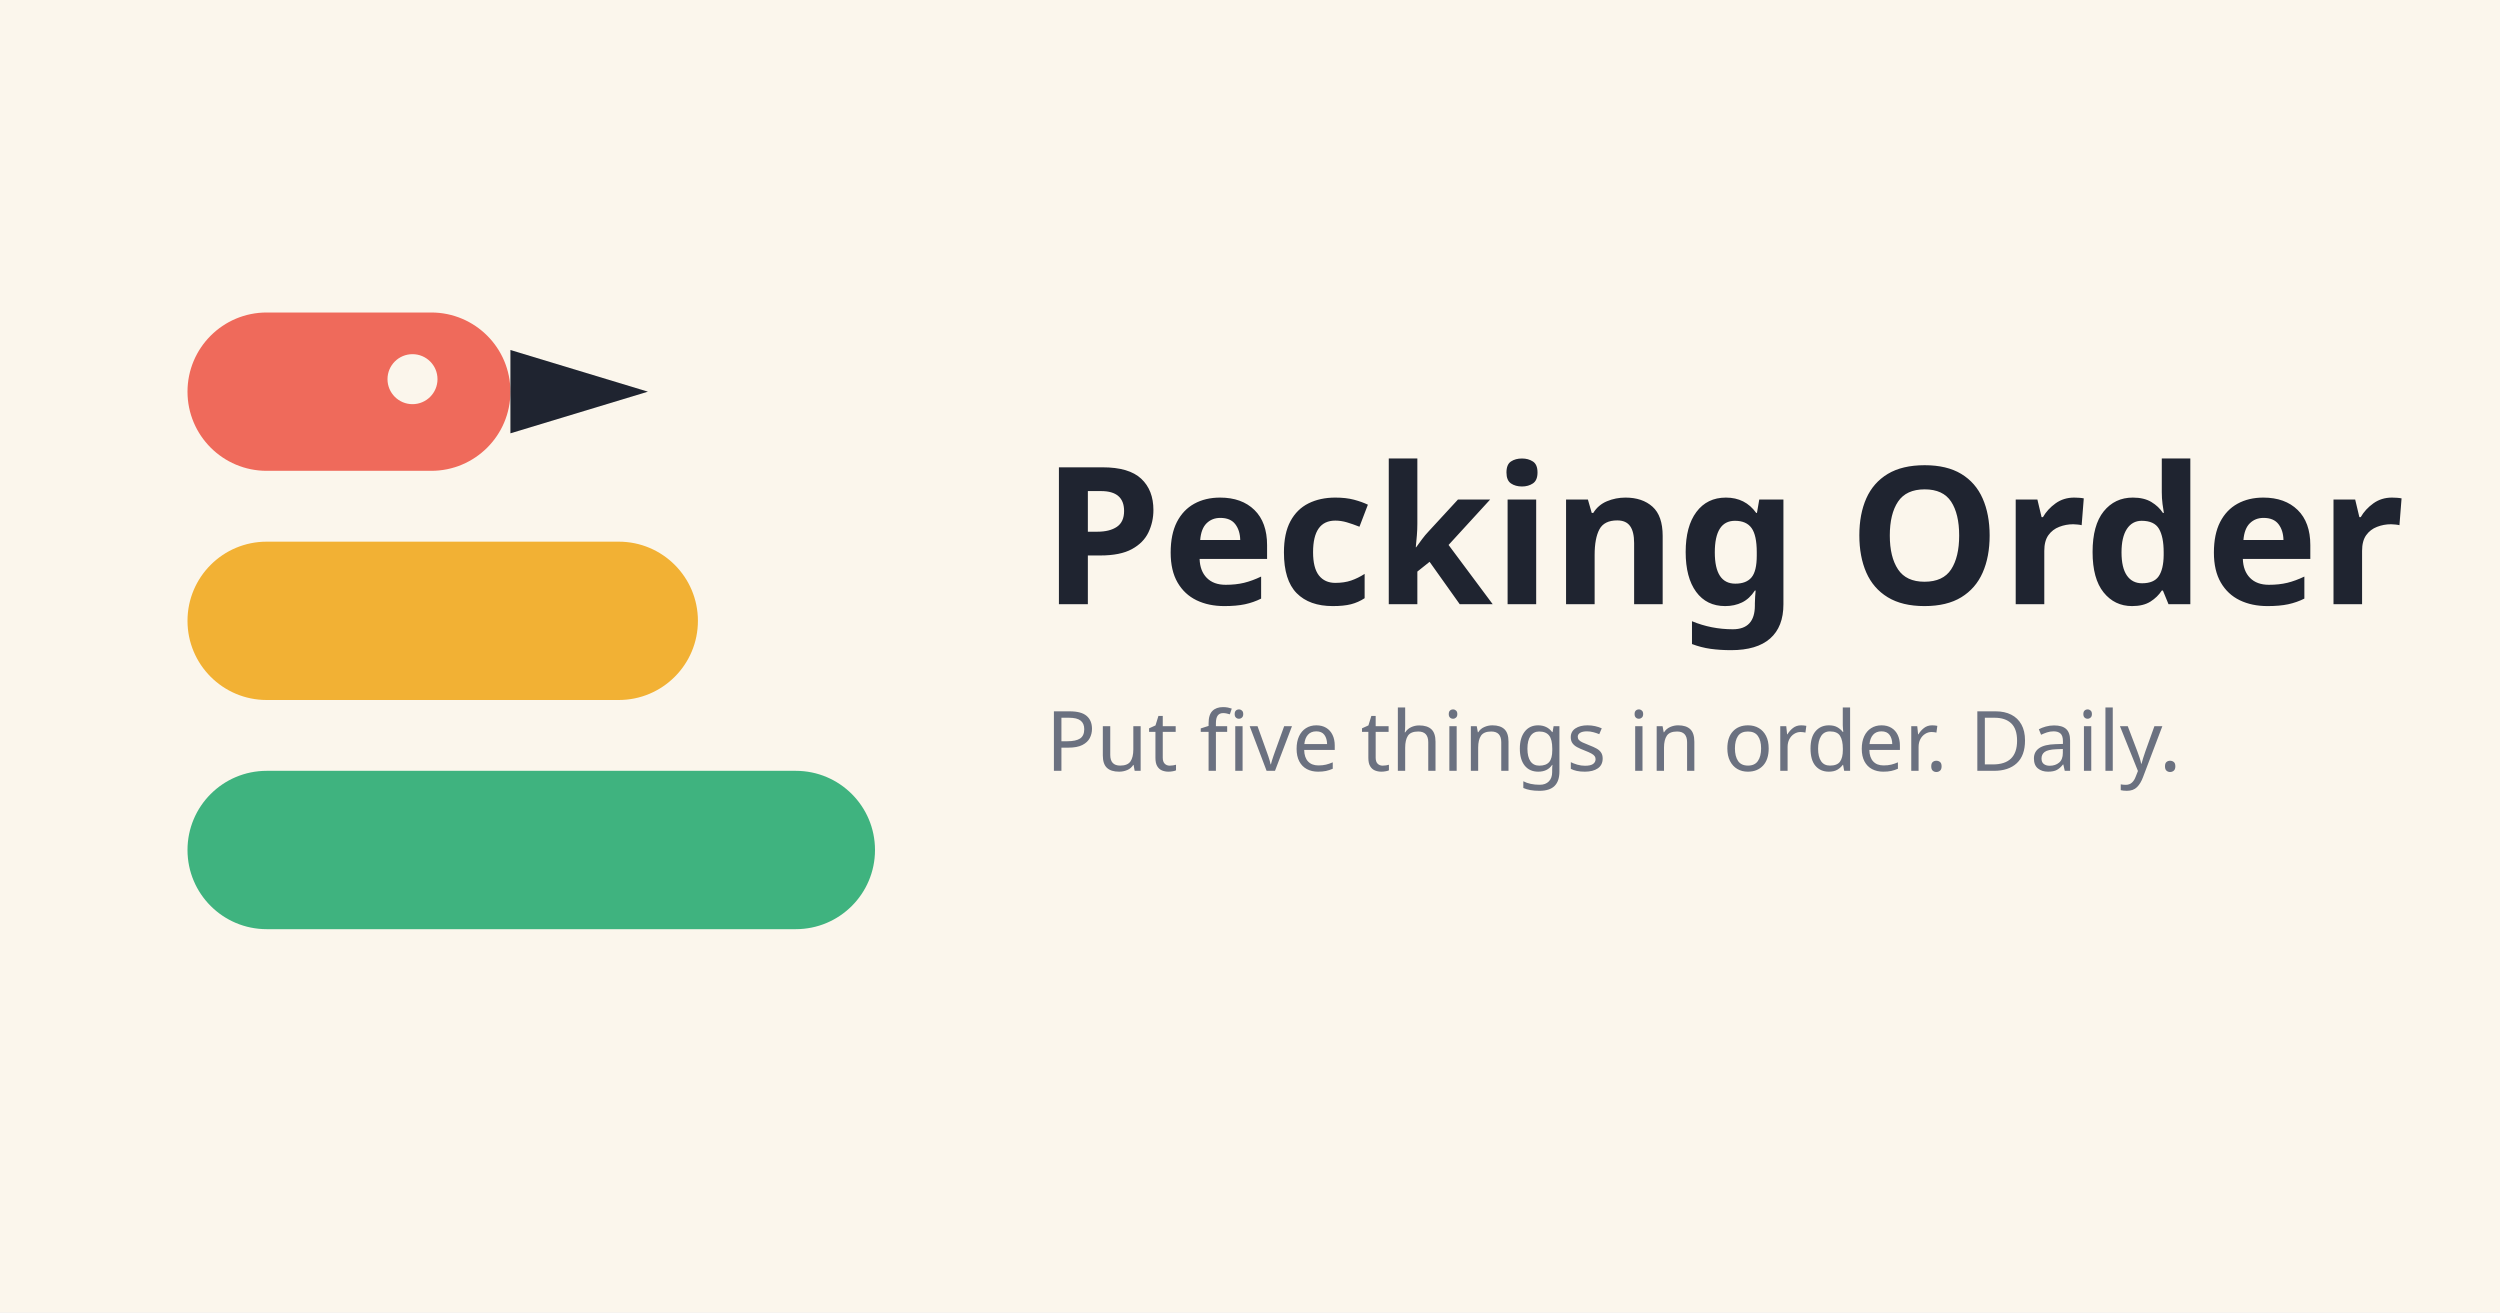
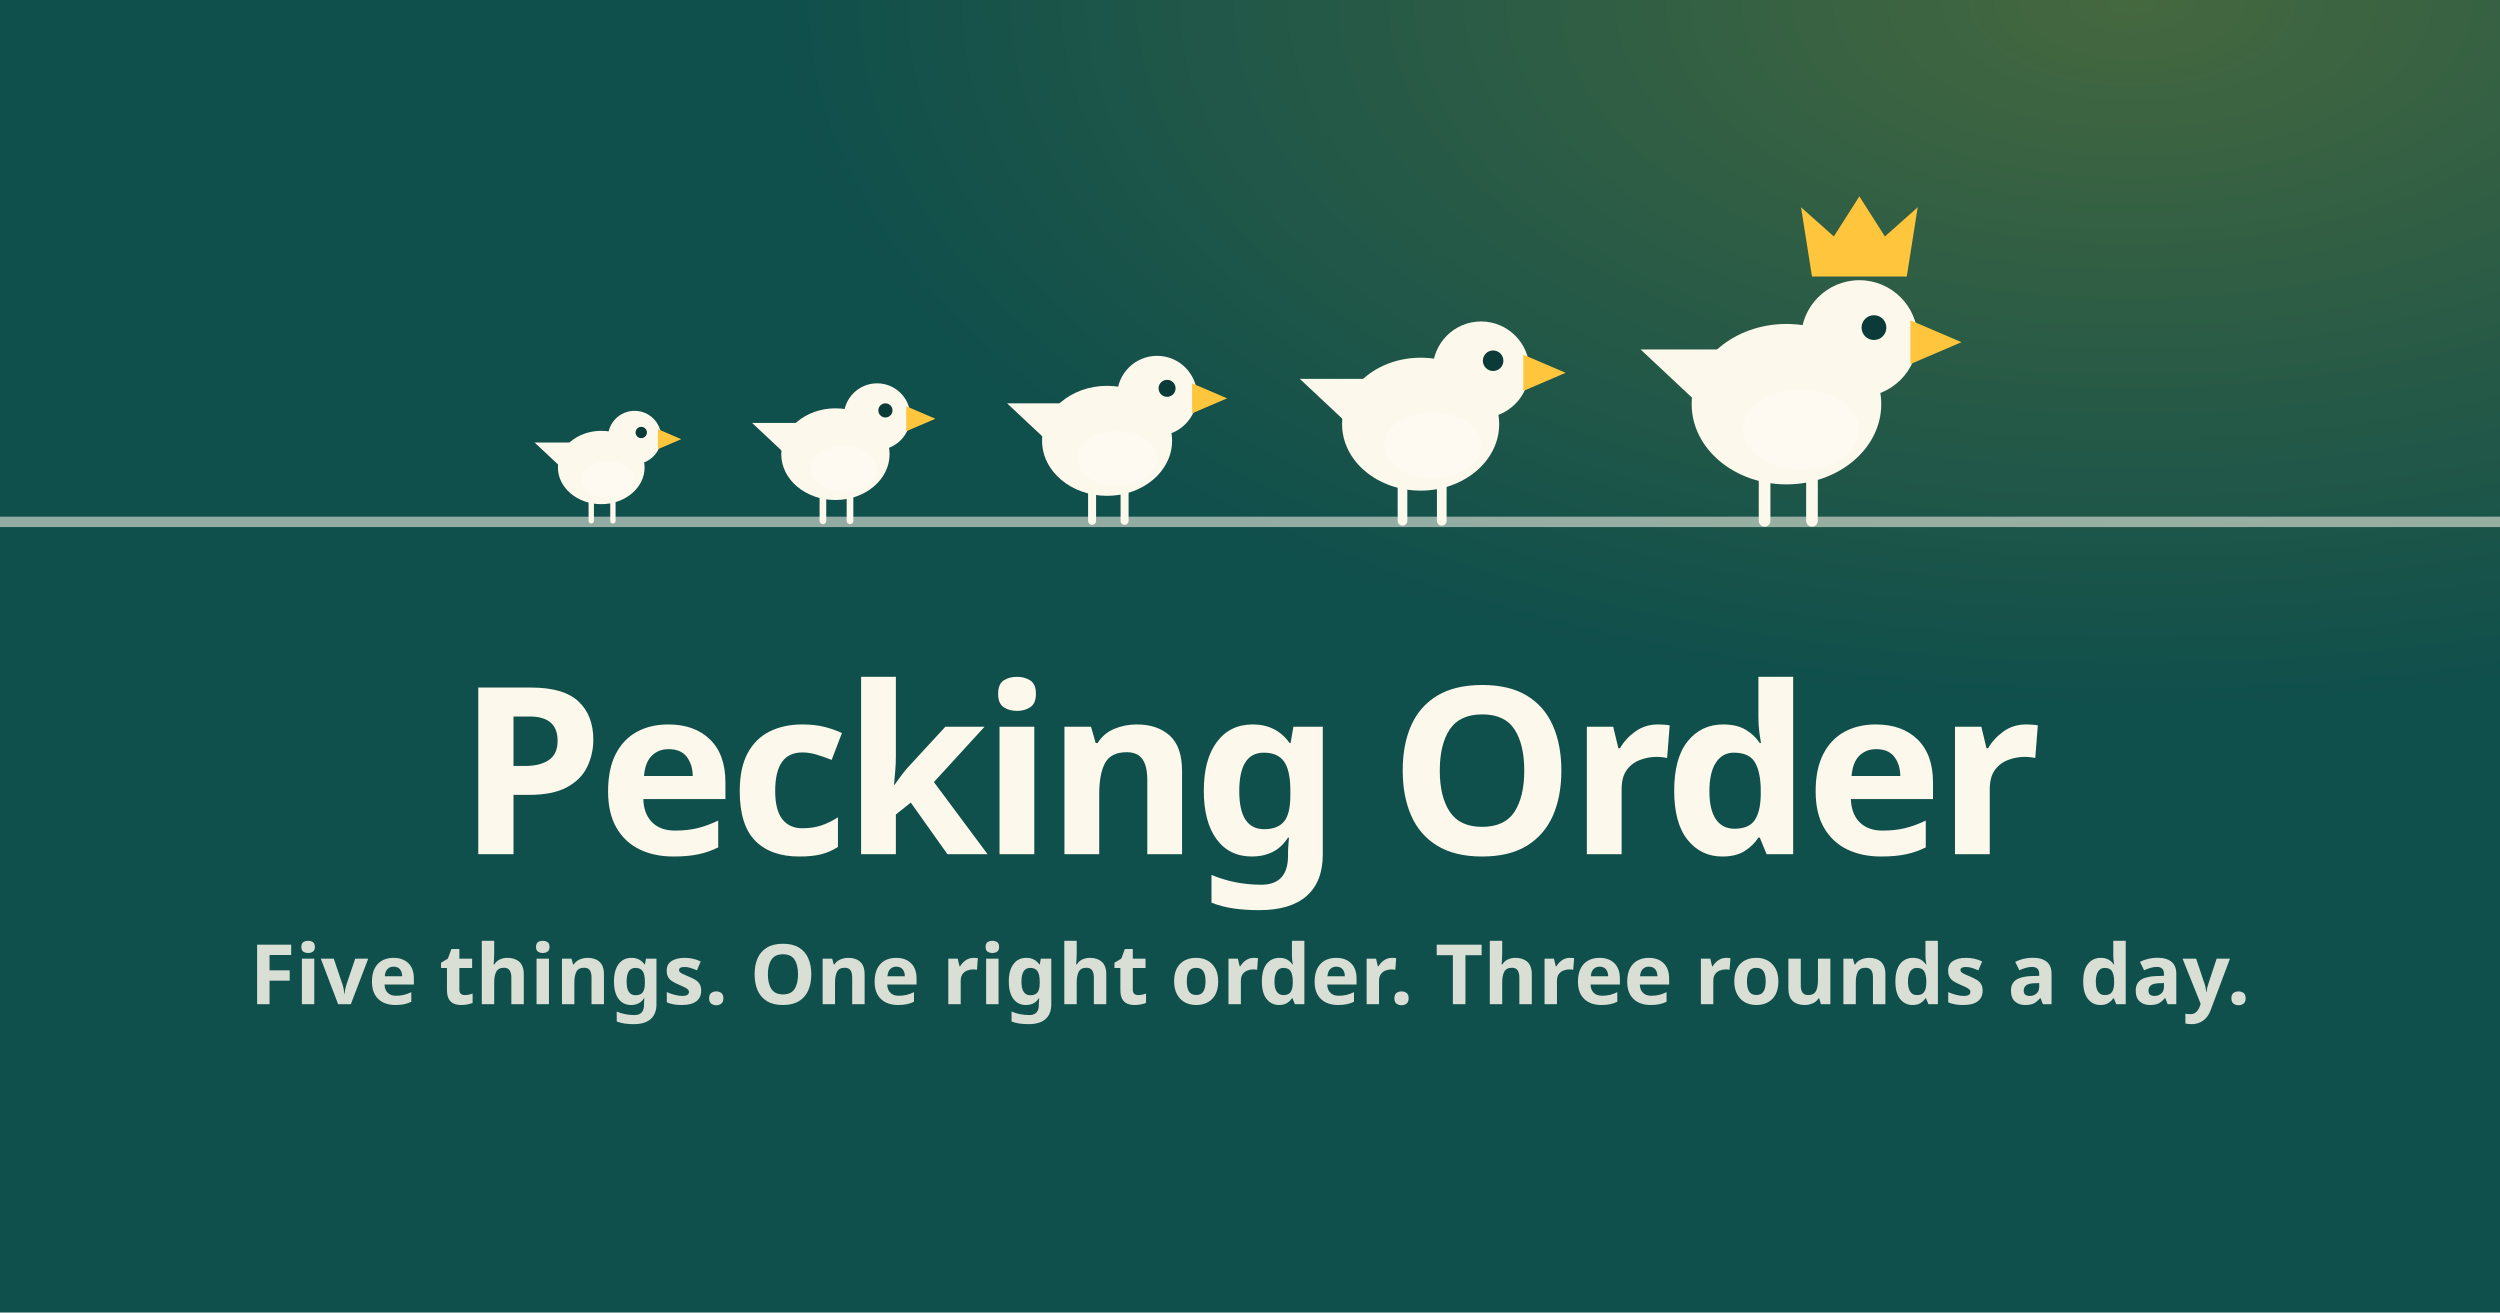
- <svg xmlns="http://www.w3.org/2000/svg" viewBox="0 0 1200 630">
-   <rect width="1200" height="630" fill="#fbf6ec" />
-   <g transform="translate(90 150)">
-     <rect y="220" width="330" height="76" rx="38" fill="#3fb37f" />
-     <rect y="110" width="245" height="76" rx="38" fill="#f2b134" />
-     <rect width="155" height="76" rx="38" fill="#ef6a5b" />
-     <path d="M155 18l66 20-66 20z" fill="#1f2430" />
-     <circle cx="108" cy="32" r="12" fill="#fbf6ec" />
+ <svg xmlns="http://www.w3.org/2000/svg" xmlns:xlink="http://www.w3.org/1999/xlink" viewBox="0 0 1200 630">
+   <defs>
+     <radialGradient id="glow" cx="0.85" cy="0" r="0.9">
+       <stop offset="0" stop-color="#45683f" />
+       <stop offset="0.6" stop-color="#0f4f4c" />
+     </radialGradient>
+     <g id="bird">
+       <g fill="#fdf8ec">
+         <path d="M9 22 1 14.5h11z" />
+         <ellipse cx="21" cy="22" rx="13" ry="11" />
+         <circle cx="31" cy="13" r="8" />
+       </g>
+       <ellipse cx="23" cy="25.5" rx="8" ry="5.5" fill="#fff" opacity="0.28" />
+       <path d="m38 10.5 7 3-7 3z" fill="#ffc53d" />
+       <circle cx="33" cy="11.5" r="1.7" fill="#0a3b39" />
+       <path d="M18 32v6M24.5 32v6" fill="none" stroke="#fdf8ec" stroke-width="1.6" stroke-linecap="round" />
+     </g>
+   </defs>
+   <rect width="1200" height="630" fill="url(#glow)" />
+   <use xlink:href="#bird" transform="translate(255 189.2) scale(1.6)" />
+   <use xlink:href="#bird" transform="translate(359 174) scale(2)" />
+   <use xlink:href="#bird" transform="translate(481 158.8) scale(2.4)" />
+   <use xlink:href="#bird" transform="translate(621 139.8) scale(2.9)" />
+   <g transform="translate(784 117) scale(3.5)">
+     <path d="M24.5 4.5 23 -5l4.5 4 3.5-5.5 3.5 5.5 4.5-4-1.5 9.5z" fill="#ffc53d" />
+     <use xlink:href="#bird" />
  </g>
-   <text x="500" y="290" font-family="system-ui,Segoe UI,sans-serif" font-size="92" font-weight="800" fill="#1f2430">Pecking Order</text>
-   <text x="502" y="370" font-family="system-ui,Segoe UI,sans-serif" font-size="40" fill="#6b7180">Put five things in order. Daily.</text>
+   <rect y="248" width="1200" height="5" fill="#fdf8ec" opacity="0.55" />
+   <text x="600" y="410" text-anchor="middle" font-family="system-ui,Segoe UI,sans-serif" font-size="112" font-weight="800" letter-spacing="-3" fill="#fdf8ec">Pecking Order</text>
+   <text x="600" y="482" text-anchor="middle" font-family="system-ui,Segoe UI,sans-serif" font-size="40" font-weight="600" fill="#fdf8ec" opacity="0.85">Five things. One right order. Three rounds a day.</text>
</svg>
